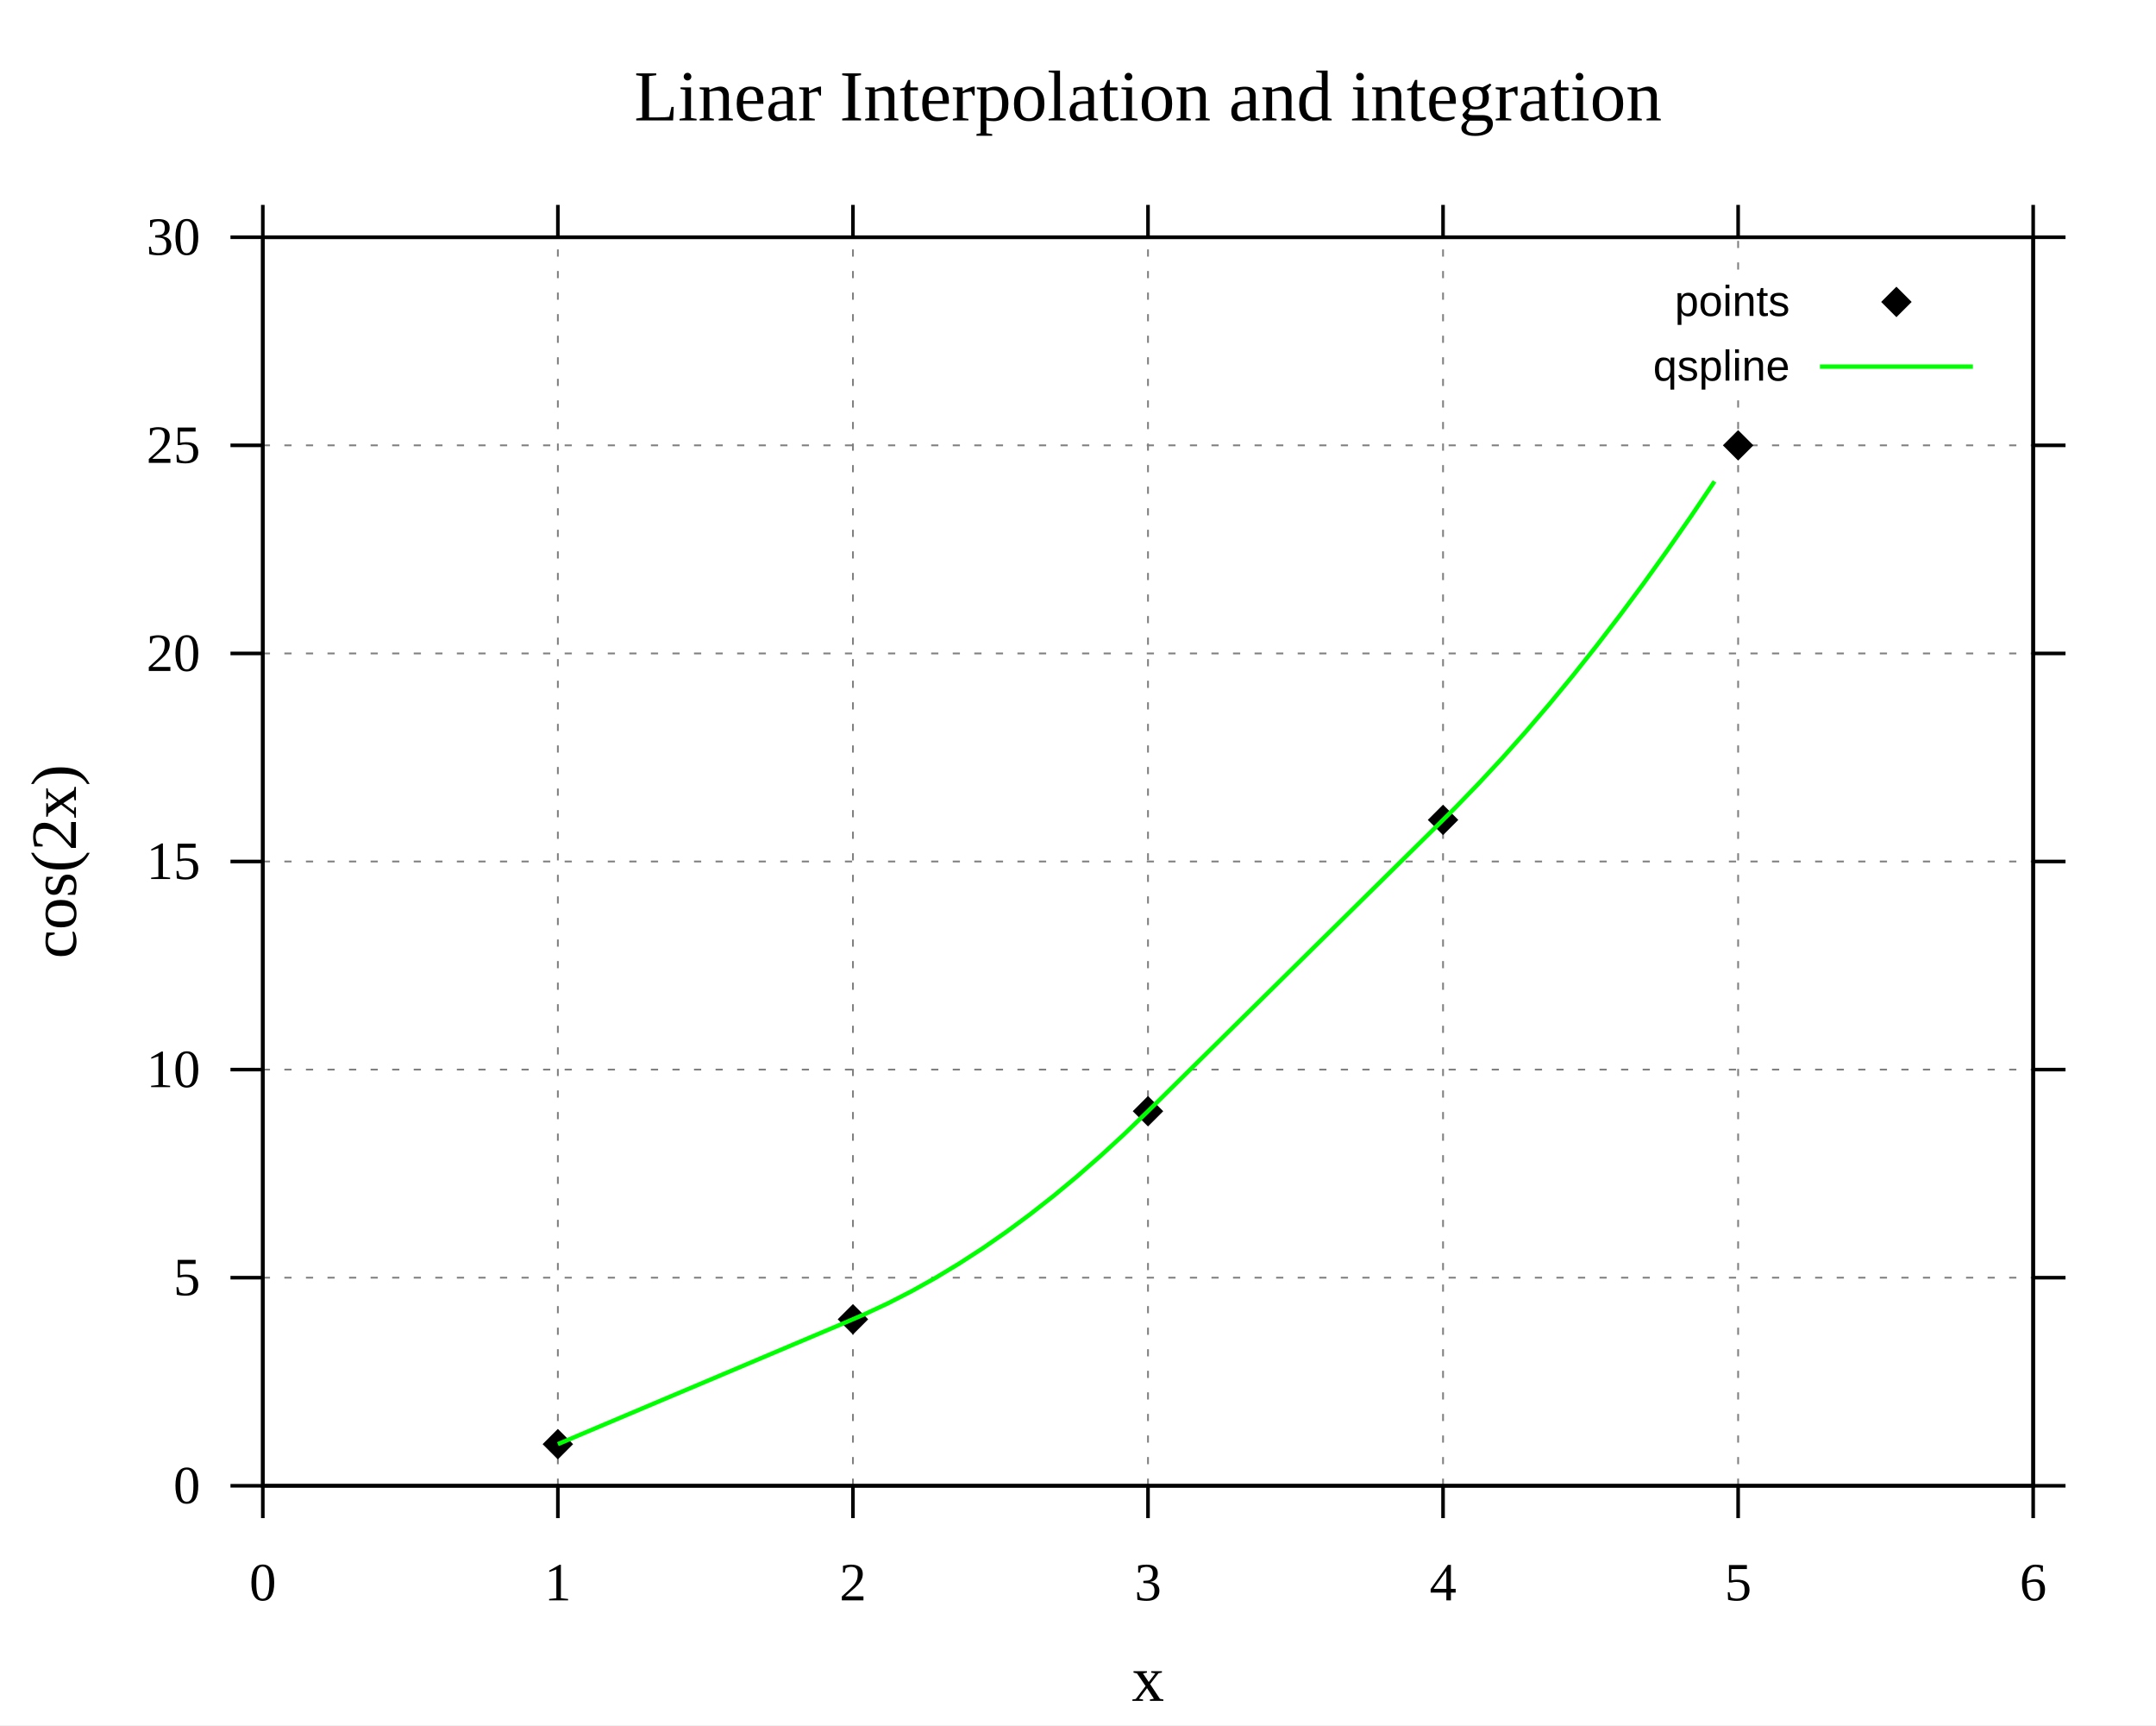
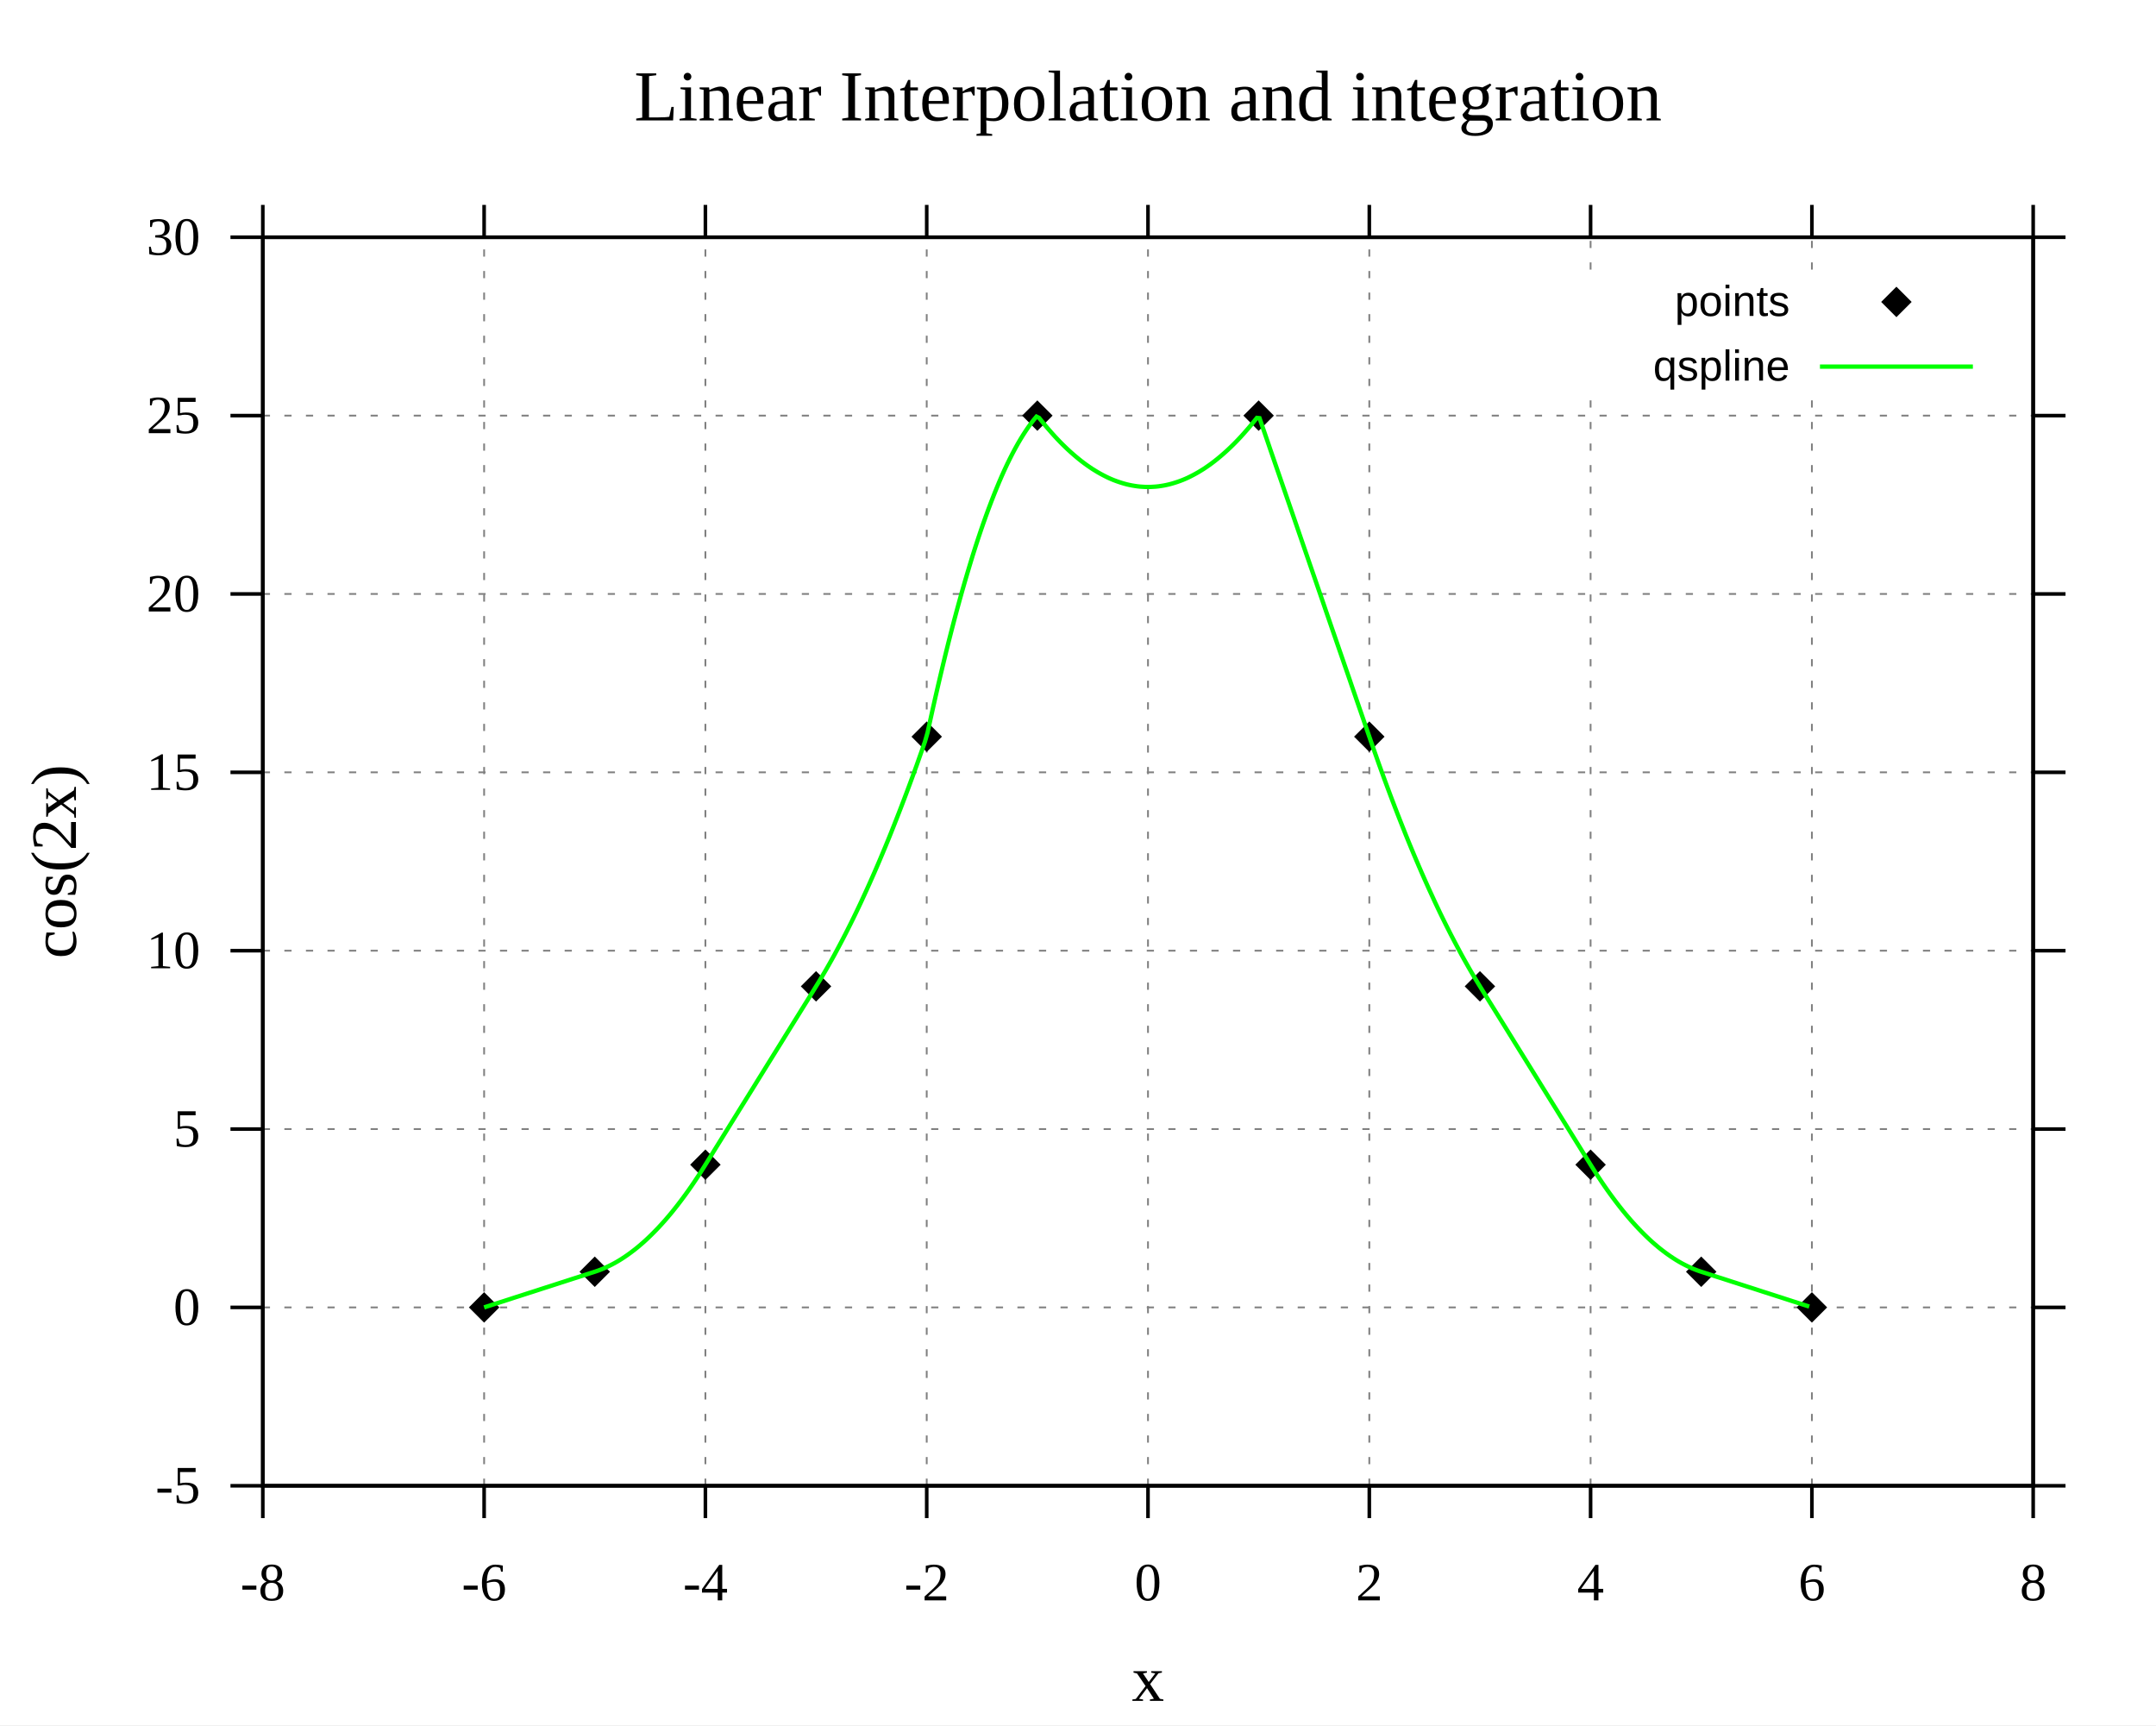
<svg xmlns="http://www.w3.org/2000/svg" xmlns:xlink="http://www.w3.org/1999/xlink" width="600" height="480" viewBox="0 0 600 480">
  <g id="gnuplot_canvas">
    <rect x="0" y="0" width="600" height="480" fill="#ffffff" />
    <defs>
      <circle id="gpDot" r="0.5" stroke-width="0.5" stroke="currentColor" />
      <path id="gpPt0" stroke-width="0.222" stroke="currentColor" d="M-1,0 h2 M0,-1 v2" />
      <path id="gpPt1" stroke-width="0.222" stroke="currentColor" d="M-1,-1 L1,1 M1,-1 L-1,1" />
      <path id="gpPt2" stroke-width="0.222" stroke="currentColor" d="M-1,0 L1,0 M0,-1 L0,1 M-1,-1 L1,1 M-1,1 L1,-1" />
      <rect id="gpPt3" stroke-width="0.222" stroke="currentColor" x="-1" y="-1" width="2" height="2" />
      <rect id="gpPt4" stroke-width="0.222" stroke="currentColor" fill="currentColor" x="-1" y="-1" width="2" height="2" />
      <circle id="gpPt5" stroke-width="0.222" stroke="currentColor" cx="0" cy="0" r="1" />
      <use xlink:href="#gpPt5" id="gpPt6" fill="currentColor" stroke="none" />
      <path id="gpPt7" stroke-width="0.222" stroke="currentColor" d="M0,-1.33 L-1.33,0.67 L1.33,0.67 z" />
      <use xlink:href="#gpPt7" id="gpPt8" fill="currentColor" stroke="none" />
      <use xlink:href="#gpPt7" id="gpPt9" stroke="currentColor" transform="rotate(180)" />
      <use xlink:href="#gpPt9" id="gpPt10" fill="currentColor" stroke="none" />
      <use xlink:href="#gpPt3" id="gpPt11" stroke="currentColor" transform="rotate(45)" />
      <use xlink:href="#gpPt11" id="gpPt12" fill="currentColor" stroke="none" />
      <path id="gpPt13" stroke-width="0.222" stroke="currentColor" d="M0,1.330 L1.265,0.411 L0.782,-1.067 L-0.782,-1.076 L-1.265,0.411 z" />
      <use xlink:href="#gpPt13" id="gpPt14" fill="currentColor" stroke="none" />
      <filter id="textbox" filterUnits="objectBoundingBox" x="0" y="0" height="1" width="1">
        <feFlood flood-color="#FFFFFF" flood-opacity="1" result="bgnd" />
        <feComposite in="SourceGraphic" in2="bgnd" operator="atop" />
      </filter>
      <filter id="greybox" filterUnits="objectBoundingBox" x="0" y="0" height="1" width="1">
        <feFlood flood-color="lightgrey" flood-opacity="1" result="grey" />
        <feComposite in="SourceGraphic" in2="grey" operator="atop" />
      </filter>
    </defs>
    <g fill="none" color="#FFFFFF" stroke="currentColor" stroke-width="1.00" stroke-linecap="butt" stroke-linejoin="miter">
</g>
    <g fill="none" color="black" stroke="currentColor" stroke-width="1.00" stroke-linecap="butt" stroke-linejoin="miter">
</g>
    <g fill="none" color="black" stroke="black" stroke-width="0.50" stroke-linecap="butt" stroke-linejoin="miter">
</g>
    <g fill="none" color="gray" stroke="currentColor" stroke-width="0.50" stroke-linecap="butt" stroke-linejoin="miter">
      <path stroke="gray" stroke-dasharray="2,4" class="gridline" d="M73.14,413.40 L565.82,413.40  " />
    </g>
    <g fill="none" color="gray" stroke="gray" stroke-width="1.00" stroke-linecap="butt" stroke-linejoin="miter">
</g>
    <g fill="none" color="black" stroke="currentColor" stroke-width="1.00" stroke-linecap="butt" stroke-linejoin="miter">
      <path stroke="black" d="M73.14,413.40 L64.14,413.40 M565.82,413.40 L574.82,413.40  " />
      <g transform="translate(55.75,418.28)" stroke="none" fill="black" font-family="Times New Roman" font-size="15.00" text-anchor="end">
        <text>
+           <tspan font-family="Times New Roman">-5</tspan>
+         </text>
+       </g>
+     </g>
+     <g fill="none" color="black" stroke="currentColor" stroke-width="1.00" stroke-linecap="butt" stroke-linejoin="miter">
+ </g>
+     <g fill="none" color="black" stroke="black" stroke-width="0.50" stroke-linecap="butt" stroke-linejoin="miter">
+ </g>
+     <g fill="none" color="gray" stroke="currentColor" stroke-width="0.50" stroke-linecap="butt" stroke-linejoin="miter">
+       <path stroke="gray" stroke-dasharray="2,4" class="gridline" d="M73.14,363.77 L565.82,363.77  " />
+     </g>
+     <g fill="none" color="gray" stroke="gray" stroke-width="1.00" stroke-linecap="butt" stroke-linejoin="miter">
+ </g>
+     <g fill="none" color="black" stroke="currentColor" stroke-width="1.00" stroke-linecap="butt" stroke-linejoin="miter">
+       <path stroke="black" d="M73.14,363.77 L64.14,363.77 M565.82,363.77 L574.82,363.77  " />
+       <g transform="translate(55.75,368.65)" stroke="none" fill="black" font-family="Times New Roman" font-size="15.00" text-anchor="end">
+         <text>
          <tspan font-family="Times New Roman"> 0</tspan>
        </text>
      </g>
    </g>
    <g fill="none" color="black" stroke="currentColor" stroke-width="1.00" stroke-linecap="butt" stroke-linejoin="miter">
</g>
    <g fill="none" color="black" stroke="black" stroke-width="0.50" stroke-linecap="butt" stroke-linejoin="miter">
</g>
    <g fill="none" color="gray" stroke="currentColor" stroke-width="0.50" stroke-linecap="butt" stroke-linejoin="miter">
-       <path stroke="gray" stroke-dasharray="2,4" class="gridline" d="M73.14,355.50 L565.82,355.50  " />
-     </g>
-     <g fill="none" color="gray" stroke="gray" stroke-width="1.00" stroke-linecap="butt" stroke-linejoin="miter">
- </g>
-     <g fill="none" color="black" stroke="currentColor" stroke-width="1.00" stroke-linecap="butt" stroke-linejoin="miter">
-       <path stroke="black" d="M73.14,355.50 L64.14,355.50 M565.82,355.50 L574.82,355.50  " />
-       <g transform="translate(55.75,360.38)" stroke="none" fill="black" font-family="Times New Roman" font-size="15.00" text-anchor="end">
+       <path stroke="gray" stroke-dasharray="2,4" class="gridline" d="M73.14,314.15 L565.82,314.15  " />
+     </g>
+     <g fill="none" color="gray" stroke="gray" stroke-width="1.00" stroke-linecap="butt" stroke-linejoin="miter">
+ </g>
+     <g fill="none" color="black" stroke="currentColor" stroke-width="1.00" stroke-linecap="butt" stroke-linejoin="miter">
+       <path stroke="black" d="M73.14,314.15 L64.14,314.15 M565.82,314.15 L574.82,314.15  " />
+       <g transform="translate(55.75,319.03)" stroke="none" fill="black" font-family="Times New Roman" font-size="15.00" text-anchor="end">
        <text>
          <tspan font-family="Times New Roman"> 5</tspan>
        </text>
      </g>
    </g>
    <g fill="none" color="black" stroke="currentColor" stroke-width="1.00" stroke-linecap="butt" stroke-linejoin="miter">
</g>
    <g fill="none" color="black" stroke="black" stroke-width="0.50" stroke-linecap="butt" stroke-linejoin="miter">
</g>
    <g fill="none" color="gray" stroke="currentColor" stroke-width="0.50" stroke-linecap="butt" stroke-linejoin="miter">
-       <path stroke="gray" stroke-dasharray="2,4" class="gridline" d="M73.14,297.60 L565.82,297.60  " />
-     </g>
-     <g fill="none" color="gray" stroke="gray" stroke-width="1.00" stroke-linecap="butt" stroke-linejoin="miter">
- </g>
-     <g fill="none" color="black" stroke="currentColor" stroke-width="1.00" stroke-linecap="butt" stroke-linejoin="miter">
-       <path stroke="black" d="M73.14,297.60 L64.14,297.60 M565.82,297.60 L574.82,297.60  " />
-       <g transform="translate(55.75,302.48)" stroke="none" fill="black" font-family="Times New Roman" font-size="15.00" text-anchor="end">
+       <path stroke="gray" stroke-dasharray="2,4" class="gridline" d="M73.14,264.52 L565.82,264.52  " />
+     </g>
+     <g fill="none" color="gray" stroke="gray" stroke-width="1.00" stroke-linecap="butt" stroke-linejoin="miter">
+ </g>
+     <g fill="none" color="black" stroke="currentColor" stroke-width="1.00" stroke-linecap="butt" stroke-linejoin="miter">
+       <path stroke="black" d="M73.14,264.52 L64.14,264.52 M565.82,264.52 L574.82,264.52  " />
+       <g transform="translate(55.75,269.40)" stroke="none" fill="black" font-family="Times New Roman" font-size="15.00" text-anchor="end">
        <text>
          <tspan font-family="Times New Roman"> 10</tspan>
        </text>
      </g>
    </g>
    <g fill="none" color="black" stroke="currentColor" stroke-width="1.00" stroke-linecap="butt" stroke-linejoin="miter">
</g>
    <g fill="none" color="black" stroke="black" stroke-width="0.50" stroke-linecap="butt" stroke-linejoin="miter">
</g>
    <g fill="none" color="gray" stroke="currentColor" stroke-width="0.50" stroke-linecap="butt" stroke-linejoin="miter">
-       <path stroke="gray" stroke-dasharray="2,4" class="gridline" d="M73.14,239.70 L565.82,239.70  " />
-     </g>
-     <g fill="none" color="gray" stroke="gray" stroke-width="1.00" stroke-linecap="butt" stroke-linejoin="miter">
- </g>
-     <g fill="none" color="black" stroke="currentColor" stroke-width="1.00" stroke-linecap="butt" stroke-linejoin="miter">
-       <path stroke="black" d="M73.14,239.70 L64.14,239.70 M565.82,239.70 L574.82,239.70  " />
-       <g transform="translate(55.75,244.58)" stroke="none" fill="black" font-family="Times New Roman" font-size="15.00" text-anchor="end">
+       <path stroke="gray" stroke-dasharray="2,4" class="gridline" d="M73.14,214.89 L565.82,214.89  " />
+     </g>
+     <g fill="none" color="gray" stroke="gray" stroke-width="1.00" stroke-linecap="butt" stroke-linejoin="miter">
+ </g>
+     <g fill="none" color="black" stroke="currentColor" stroke-width="1.00" stroke-linecap="butt" stroke-linejoin="miter">
+       <path stroke="black" d="M73.14,214.89 L64.14,214.89 M565.82,214.89 L574.82,214.89  " />
+       <g transform="translate(55.75,219.77)" stroke="none" fill="black" font-family="Times New Roman" font-size="15.00" text-anchor="end">
        <text>
          <tspan font-family="Times New Roman"> 15</tspan>
        </text>
      </g>
    </g>
    <g fill="none" color="black" stroke="currentColor" stroke-width="1.00" stroke-linecap="butt" stroke-linejoin="miter">
</g>
    <g fill="none" color="black" stroke="black" stroke-width="0.50" stroke-linecap="butt" stroke-linejoin="miter">
</g>
    <g fill="none" color="gray" stroke="currentColor" stroke-width="0.50" stroke-linecap="butt" stroke-linejoin="miter">
-       <path stroke="gray" stroke-dasharray="2,4" class="gridline" d="M73.14,181.81 L565.82,181.81  " />
-     </g>
-     <g fill="none" color="gray" stroke="gray" stroke-width="1.00" stroke-linecap="butt" stroke-linejoin="miter">
- </g>
-     <g fill="none" color="black" stroke="currentColor" stroke-width="1.00" stroke-linecap="butt" stroke-linejoin="miter">
-       <path stroke="black" d="M73.14,181.81 L64.14,181.81 M565.82,181.81 L574.82,181.81  " />
-       <g transform="translate(55.75,186.69)" stroke="none" fill="black" font-family="Times New Roman" font-size="15.00" text-anchor="end">
+       <path stroke="gray" stroke-dasharray="2,4" class="gridline" d="M73.14,165.26 L565.82,165.26  " />
+     </g>
+     <g fill="none" color="gray" stroke="gray" stroke-width="1.00" stroke-linecap="butt" stroke-linejoin="miter">
+ </g>
+     <g fill="none" color="black" stroke="currentColor" stroke-width="1.00" stroke-linecap="butt" stroke-linejoin="miter">
+       <path stroke="black" d="M73.14,165.26 L64.14,165.26 M565.82,165.26 L574.82,165.26  " />
+       <g transform="translate(55.75,170.14)" stroke="none" fill="black" font-family="Times New Roman" font-size="15.00" text-anchor="end">
        <text>
          <tspan font-family="Times New Roman"> 20</tspan>
        </text>
      </g>
    </g>
    <g fill="none" color="black" stroke="currentColor" stroke-width="1.00" stroke-linecap="butt" stroke-linejoin="miter">
</g>
    <g fill="none" color="black" stroke="black" stroke-width="0.50" stroke-linecap="butt" stroke-linejoin="miter">
</g>
    <g fill="none" color="gray" stroke="currentColor" stroke-width="0.50" stroke-linecap="butt" stroke-linejoin="miter">
-       <path stroke="gray" stroke-dasharray="2,4" class="gridline" d="M73.14,123.91 L565.82,123.91  " />
-     </g>
-     <g fill="none" color="gray" stroke="gray" stroke-width="1.00" stroke-linecap="butt" stroke-linejoin="miter">
- </g>
-     <g fill="none" color="black" stroke="currentColor" stroke-width="1.00" stroke-linecap="butt" stroke-linejoin="miter">
-       <path stroke="black" d="M73.14,123.91 L64.14,123.91 M565.82,123.91 L574.82,123.91  " />
-       <g transform="translate(55.75,128.79)" stroke="none" fill="black" font-family="Times New Roman" font-size="15.00" text-anchor="end">
+       <path stroke="gray" stroke-dasharray="2,4" class="gridline" d="M73.14,115.64 L565.82,115.64  " />
+     </g>
+     <g fill="none" color="gray" stroke="gray" stroke-width="1.00" stroke-linecap="butt" stroke-linejoin="miter">
+ </g>
+     <g fill="none" color="black" stroke="currentColor" stroke-width="1.00" stroke-linecap="butt" stroke-linejoin="miter">
+       <path stroke="black" d="M73.14,115.64 L64.14,115.64 M565.82,115.64 L574.82,115.64  " />
+       <g transform="translate(55.75,120.52)" stroke="none" fill="black" font-family="Times New Roman" font-size="15.00" text-anchor="end">
        <text>
          <tspan font-family="Times New Roman"> 25</tspan>
        </text>
      </g>
    </g>
    <g fill="none" color="black" stroke="currentColor" stroke-width="1.00" stroke-linecap="butt" stroke-linejoin="miter">
</g>
    <g fill="none" color="black" stroke="black" stroke-width="0.50" stroke-linecap="butt" stroke-linejoin="miter">
</g>
    <g fill="none" color="gray" stroke="currentColor" stroke-width="0.50" stroke-linecap="butt" stroke-linejoin="miter">
      <path stroke="gray" stroke-dasharray="2,4" class="gridline" d="M73.14,66.01 L565.82,66.01  " />
    </g>
    <g fill="none" color="gray" stroke="gray" stroke-width="1.00" stroke-linecap="butt" stroke-linejoin="miter">
</g>
    <g fill="none" color="black" stroke="currentColor" stroke-width="1.00" stroke-linecap="butt" stroke-linejoin="miter">
      <path stroke="black" d="M73.14,66.01 L64.14,66.01 M565.82,66.01 L574.82,66.01  " />
      <g transform="translate(55.75,70.89)" stroke="none" fill="black" font-family="Times New Roman" font-size="15.00" text-anchor="end">
        <text>
          <tspan font-family="Times New Roman"> 30</tspan>
        </text>
      </g>
    </g>
    <g fill="none" color="black" stroke="currentColor" stroke-width="1.00" stroke-linecap="butt" stroke-linejoin="miter">
</g>
    <g fill="none" color="black" stroke="black" stroke-width="0.50" stroke-linecap="butt" stroke-linejoin="miter">
</g>
    <g fill="none" color="gray" stroke="currentColor" stroke-width="0.50" stroke-linecap="butt" stroke-linejoin="miter">
      <path stroke="gray" stroke-dasharray="2,4" class="gridline" d="M73.14,413.40 L73.14,66.01  " />
    </g>
    <g fill="none" color="gray" stroke="gray" stroke-width="1.00" stroke-linecap="butt" stroke-linejoin="miter">
</g>
    <g fill="none" color="black" stroke="currentColor" stroke-width="1.00" stroke-linecap="butt" stroke-linejoin="miter">
      <path stroke="black" d="M73.14,413.40 L73.14,422.40 M73.14,66.01 L73.14,57.01  " />
      <g transform="translate(73.14,445.28)" stroke="none" fill="black" font-family="Times New Roman" font-size="15.00" text-anchor="middle">
        <text>
-           <tspan font-family="Times New Roman"> 0</tspan>
-         </text>
-       </g>
-     </g>
-     <g fill="none" color="black" stroke="currentColor" stroke-width="1.00" stroke-linecap="butt" stroke-linejoin="miter">
- </g>
-     <g fill="none" color="black" stroke="black" stroke-width="0.50" stroke-linecap="butt" stroke-linejoin="miter">
- </g>
-     <g fill="none" color="gray" stroke="currentColor" stroke-width="0.50" stroke-linecap="butt" stroke-linejoin="miter">
-       <path stroke="gray" stroke-dasharray="2,4" class="gridline" d="M155.25,413.40 L155.25,66.01  " />
-     </g>
-     <g fill="none" color="gray" stroke="gray" stroke-width="1.00" stroke-linecap="butt" stroke-linejoin="miter">
- </g>
-     <g fill="none" color="black" stroke="currentColor" stroke-width="1.00" stroke-linecap="butt" stroke-linejoin="miter">
-       <path stroke="black" d="M155.25,413.40 L155.25,422.40 M155.25,66.01 L155.25,57.01  " />
-       <g transform="translate(155.25,445.28)" stroke="none" fill="black" font-family="Times New Roman" font-size="15.00" text-anchor="middle">
-         <text>
-           <tspan font-family="Times New Roman"> 1</tspan>
-         </text>
-       </g>
-     </g>
-     <g fill="none" color="black" stroke="currentColor" stroke-width="1.00" stroke-linecap="butt" stroke-linejoin="miter">
- </g>
-     <g fill="none" color="black" stroke="black" stroke-width="0.50" stroke-linecap="butt" stroke-linejoin="miter">
- </g>
-     <g fill="none" color="gray" stroke="currentColor" stroke-width="0.50" stroke-linecap="butt" stroke-linejoin="miter">
-       <path stroke="gray" stroke-dasharray="2,4" class="gridline" d="M237.37,413.40 L237.37,66.01  " />
-     </g>
-     <g fill="none" color="gray" stroke="gray" stroke-width="1.00" stroke-linecap="butt" stroke-linejoin="miter">
- </g>
-     <g fill="none" color="black" stroke="currentColor" stroke-width="1.00" stroke-linecap="butt" stroke-linejoin="miter">
-       <path stroke="black" d="M237.37,413.40 L237.37,422.40 M237.37,66.01 L237.37,57.01  " />
-       <g transform="translate(237.37,445.28)" stroke="none" fill="black" font-family="Times New Roman" font-size="15.00" text-anchor="middle">
-         <text>
-           <tspan font-family="Times New Roman"> 2</tspan>
+           <tspan font-family="Times New Roman">-8</tspan>
+         </text>
+       </g>
+     </g>
+     <g fill="none" color="black" stroke="currentColor" stroke-width="1.00" stroke-linecap="butt" stroke-linejoin="miter">
+ </g>
+     <g fill="none" color="black" stroke="black" stroke-width="0.50" stroke-linecap="butt" stroke-linejoin="miter">
+ </g>
+     <g fill="none" color="gray" stroke="currentColor" stroke-width="0.50" stroke-linecap="butt" stroke-linejoin="miter">
+       <path stroke="gray" stroke-dasharray="2,4" class="gridline" d="M134.73,413.40 L134.73,66.01  " />
+     </g>
+     <g fill="none" color="gray" stroke="gray" stroke-width="1.00" stroke-linecap="butt" stroke-linejoin="miter">
+ </g>
+     <g fill="none" color="black" stroke="currentColor" stroke-width="1.00" stroke-linecap="butt" stroke-linejoin="miter">
+       <path stroke="black" d="M134.73,413.40 L134.73,422.40 M134.73,66.01 L134.73,57.01  " />
+       <g transform="translate(134.73,445.28)" stroke="none" fill="black" font-family="Times New Roman" font-size="15.00" text-anchor="middle">
+         <text>
+           <tspan font-family="Times New Roman">-6</tspan>
+         </text>
+       </g>
+     </g>
+     <g fill="none" color="black" stroke="currentColor" stroke-width="1.00" stroke-linecap="butt" stroke-linejoin="miter">
+ </g>
+     <g fill="none" color="black" stroke="black" stroke-width="0.50" stroke-linecap="butt" stroke-linejoin="miter">
+ </g>
+     <g fill="none" color="gray" stroke="currentColor" stroke-width="0.50" stroke-linecap="butt" stroke-linejoin="miter">
+       <path stroke="gray" stroke-dasharray="2,4" class="gridline" d="M196.31,413.40 L196.31,66.01  " />
+     </g>
+     <g fill="none" color="gray" stroke="gray" stroke-width="1.00" stroke-linecap="butt" stroke-linejoin="miter">
+ </g>
+     <g fill="none" color="black" stroke="currentColor" stroke-width="1.00" stroke-linecap="butt" stroke-linejoin="miter">
+       <path stroke="black" d="M196.31,413.40 L196.31,422.40 M196.31,66.01 L196.31,57.01  " />
+       <g transform="translate(196.31,445.28)" stroke="none" fill="black" font-family="Times New Roman" font-size="15.00" text-anchor="middle">
+         <text>
+           <tspan font-family="Times New Roman">-4</tspan>
+         </text>
+       </g>
+     </g>
+     <g fill="none" color="black" stroke="currentColor" stroke-width="1.00" stroke-linecap="butt" stroke-linejoin="miter">
+ </g>
+     <g fill="none" color="black" stroke="black" stroke-width="0.50" stroke-linecap="butt" stroke-linejoin="miter">
+ </g>
+     <g fill="none" color="gray" stroke="currentColor" stroke-width="0.50" stroke-linecap="butt" stroke-linejoin="miter">
+       <path stroke="gray" stroke-dasharray="2,4" class="gridline" d="M257.90,413.40 L257.90,66.01  " />
+     </g>
+     <g fill="none" color="gray" stroke="gray" stroke-width="1.00" stroke-linecap="butt" stroke-linejoin="miter">
+ </g>
+     <g fill="none" color="black" stroke="currentColor" stroke-width="1.00" stroke-linecap="butt" stroke-linejoin="miter">
+       <path stroke="black" d="M257.90,413.40 L257.90,422.40 M257.90,66.01 L257.90,57.01  " />
+       <g transform="translate(257.90,445.28)" stroke="none" fill="black" font-family="Times New Roman" font-size="15.00" text-anchor="middle">
+         <text>
+           <tspan font-family="Times New Roman">-2</tspan>
        </text>
      </g>
    </g>
    <g fill="none" color="black" stroke="currentColor" stroke-width="1.00" stroke-linecap="butt" stroke-linejoin="miter">
</g>
    <g fill="none" color="black" stroke="black" stroke-width="0.50" stroke-linecap="butt" stroke-linejoin="miter">
</g>
    <g fill="none" color="gray" stroke="currentColor" stroke-width="0.50" stroke-linecap="butt" stroke-linejoin="miter">
      <path stroke="gray" stroke-dasharray="2,4" class="gridline" d="M319.48,413.40 L319.48,66.01  " />
    </g>
    <g fill="none" color="gray" stroke="gray" stroke-width="1.00" stroke-linecap="butt" stroke-linejoin="miter">
</g>
    <g fill="none" color="black" stroke="currentColor" stroke-width="1.00" stroke-linecap="butt" stroke-linejoin="miter">
      <path stroke="black" d="M319.48,413.40 L319.48,422.40 M319.48,66.01 L319.48,57.01  " />
      <g transform="translate(319.48,445.28)" stroke="none" fill="black" font-family="Times New Roman" font-size="15.00" text-anchor="middle">
        <text>
-           <tspan font-family="Times New Roman"> 3</tspan>
-         </text>
-       </g>
-     </g>
-     <g fill="none" color="black" stroke="currentColor" stroke-width="1.00" stroke-linecap="butt" stroke-linejoin="miter">
- </g>
-     <g fill="none" color="black" stroke="black" stroke-width="0.50" stroke-linecap="butt" stroke-linejoin="miter">
- </g>
-     <g fill="none" color="gray" stroke="currentColor" stroke-width="0.50" stroke-linecap="butt" stroke-linejoin="miter">
-       <path stroke="gray" stroke-dasharray="2,4" class="gridline" d="M401.59,413.40 L401.59,66.01  " />
-     </g>
-     <g fill="none" color="gray" stroke="gray" stroke-width="1.00" stroke-linecap="butt" stroke-linejoin="miter">
- </g>
-     <g fill="none" color="black" stroke="currentColor" stroke-width="1.00" stroke-linecap="butt" stroke-linejoin="miter">
-       <path stroke="black" d="M401.59,413.40 L401.59,422.40 M401.59,66.01 L401.59,57.01  " />
-       <g transform="translate(401.59,445.28)" stroke="none" fill="black" font-family="Times New Roman" font-size="15.00" text-anchor="middle">
+           <tspan font-family="Times New Roman"> 0</tspan>
+         </text>
+       </g>
+     </g>
+     <g fill="none" color="black" stroke="currentColor" stroke-width="1.00" stroke-linecap="butt" stroke-linejoin="miter">
+ </g>
+     <g fill="none" color="black" stroke="black" stroke-width="0.50" stroke-linecap="butt" stroke-linejoin="miter">
+ </g>
+     <g fill="none" color="gray" stroke="currentColor" stroke-width="0.50" stroke-linecap="butt" stroke-linejoin="miter">
+       <path stroke="gray" stroke-dasharray="2,4" class="gridline" d="M381.07,413.40 L381.07,66.01  " />
+     </g>
+     <g fill="none" color="gray" stroke="gray" stroke-width="1.00" stroke-linecap="butt" stroke-linejoin="miter">
+ </g>
+     <g fill="none" color="black" stroke="currentColor" stroke-width="1.00" stroke-linecap="butt" stroke-linejoin="miter">
+       <path stroke="black" d="M381.07,413.40 L381.07,422.40 M381.07,66.01 L381.07,57.01  " />
+       <g transform="translate(381.07,445.28)" stroke="none" fill="black" font-family="Times New Roman" font-size="15.00" text-anchor="middle">
+         <text>
+           <tspan font-family="Times New Roman"> 2</tspan>
+         </text>
+       </g>
+     </g>
+     <g fill="none" color="black" stroke="currentColor" stroke-width="1.00" stroke-linecap="butt" stroke-linejoin="miter">
+ </g>
+     <g fill="none" color="black" stroke="black" stroke-width="0.50" stroke-linecap="butt" stroke-linejoin="miter">
+ </g>
+     <g fill="none" color="gray" stroke="currentColor" stroke-width="0.50" stroke-linecap="butt" stroke-linejoin="miter">
+       <path stroke="gray" stroke-dasharray="2,4" class="gridline" d="M442.65,413.40 L442.65,111.01 M442.65,75.01 L442.65,66.01  " />
+     </g>
+     <g fill="none" color="gray" stroke="gray" stroke-width="1.00" stroke-linecap="butt" stroke-linejoin="miter">
+ </g>
+     <g fill="none" color="black" stroke="currentColor" stroke-width="1.00" stroke-linecap="butt" stroke-linejoin="miter">
+       <path stroke="black" d="M442.65,413.40 L442.65,422.40 M442.65,66.01 L442.65,57.01  " />
+       <g transform="translate(442.65,445.28)" stroke="none" fill="black" font-family="Times New Roman" font-size="15.00" text-anchor="middle">
        <text>
          <tspan font-family="Times New Roman"> 4</tspan>
        </text>
      </g>
    </g>
    <g fill="none" color="black" stroke="currentColor" stroke-width="1.00" stroke-linecap="butt" stroke-linejoin="miter">
</g>
    <g fill="none" color="black" stroke="black" stroke-width="0.50" stroke-linecap="butt" stroke-linejoin="miter">
</g>
    <g fill="none" color="gray" stroke="currentColor" stroke-width="0.50" stroke-linecap="butt" stroke-linejoin="miter">
-       <path stroke="gray" stroke-dasharray="2,4" class="gridline" d="M483.71,413.40 L483.71,111.01 M483.71,75.01 L483.71,66.01  " />
-     </g>
-     <g fill="none" color="gray" stroke="gray" stroke-width="1.00" stroke-linecap="butt" stroke-linejoin="miter">
- </g>
-     <g fill="none" color="black" stroke="currentColor" stroke-width="1.00" stroke-linecap="butt" stroke-linejoin="miter">
-       <path stroke="black" d="M483.71,413.40 L483.71,422.40 M483.71,66.01 L483.71,57.01  " />
-       <g transform="translate(483.71,445.28)" stroke="none" fill="black" font-family="Times New Roman" font-size="15.00" text-anchor="middle">
-         <text>
-           <tspan font-family="Times New Roman"> 5</tspan>
+       <path stroke="gray" stroke-dasharray="2,4" class="gridline" d="M504.24,413.40 L504.24,111.01 M504.24,75.01 L504.24,66.01  " />
+     </g>
+     <g fill="none" color="gray" stroke="gray" stroke-width="1.00" stroke-linecap="butt" stroke-linejoin="miter">
+ </g>
+     <g fill="none" color="black" stroke="currentColor" stroke-width="1.00" stroke-linecap="butt" stroke-linejoin="miter">
+       <path stroke="black" d="M504.24,413.40 L504.24,422.40 M504.24,66.01 L504.24,57.01  " />
+       <g transform="translate(504.24,445.28)" stroke="none" fill="black" font-family="Times New Roman" font-size="15.00" text-anchor="middle">
+         <text>
+           <tspan font-family="Times New Roman"> 6</tspan>
        </text>
      </g>
    </g>
    <g fill="none" color="black" stroke="currentColor" stroke-width="1.00" stroke-linecap="butt" stroke-linejoin="miter">
</g>
    <g fill="none" color="black" stroke="black" stroke-width="0.50" stroke-linecap="butt" stroke-linejoin="miter">
</g>
    <g fill="none" color="gray" stroke="currentColor" stroke-width="0.50" stroke-linecap="butt" stroke-linejoin="miter">
      <path stroke="gray" stroke-dasharray="2,4" class="gridline" d="M565.82,413.40 L565.82,66.01  " />
    </g>
    <g fill="none" color="gray" stroke="gray" stroke-width="1.00" stroke-linecap="butt" stroke-linejoin="miter">
</g>
    <g fill="none" color="black" stroke="currentColor" stroke-width="1.00" stroke-linecap="butt" stroke-linejoin="miter">
      <path stroke="black" d="M565.82,413.40 L565.82,422.40 M565.82,66.01 L565.82,57.01  " />
      <g transform="translate(565.82,445.28)" stroke="none" fill="black" font-family="Times New Roman" font-size="15.00" text-anchor="middle">
        <text>
-           <tspan font-family="Times New Roman"> 6</tspan>
+           <tspan font-family="Times New Roman"> 8</tspan>
        </text>
      </g>
    </g>
    <g fill="none" color="black" stroke="currentColor" stroke-width="1.00" stroke-linecap="butt" stroke-linejoin="miter">
</g>
    <g fill="none" color="black" stroke="currentColor" stroke-width="1.00" stroke-linecap="butt" stroke-linejoin="miter">
      <path stroke="black" d="M73.14,66.01 L73.14,413.40 L565.82,413.40 L565.82,66.01 L73.14,66.01 Z  " />
    </g>
    <g fill="none" color="black" stroke="currentColor" stroke-width="1.00" stroke-linecap="butt" stroke-linejoin="miter">
      <g transform="translate(21.13,239.71) rotate(270)" stroke="none" fill="black" font-family="Times New Roman" font-size="18.00" text-anchor="middle">
        <text>
          <tspan font-family="Times New Roman">cos(2x)</tspan>
        </text>
      </g>
    </g>
    <g fill="none" color="black" stroke="currentColor" stroke-width="1.00" stroke-linecap="butt" stroke-linejoin="miter">
      <g transform="translate(319.48,473.25)" stroke="none" fill="black" font-family="Times New Roman" font-size="18.00" text-anchor="middle">
        <text>
          <tspan font-family="Times New Roman">x</tspan>
        </text>
      </g>
    </g>
    <g fill="none" color="black" stroke="currentColor" stroke-width="1.00" stroke-linecap="butt" stroke-linejoin="miter">
</g>
    <g id="gnuplot_plot_1">
      <g fill="none" color="#FFFFFF" stroke="currentColor" stroke-width="1.20" stroke-linecap="butt" stroke-linejoin="miter">
</g>
      <g fill="none" color="black" stroke="currentColor" stroke-width="1.20" stroke-linecap="butt" stroke-linejoin="miter">
        <g transform="translate(498.09,87.91)" stroke="none" fill="black" font-family="Arial" font-size="12.00" text-anchor="end">
          <text>
            <tspan font-family="Arial">points</tspan>
          </text>
        </g>
      </g>
      <g fill="none" color="black" stroke="currentColor" stroke-width="1.20" stroke-linecap="butt" stroke-linejoin="miter">
-         <use xlink:href="#gpPt12" transform="translate(155.25,401.82) scale(2.70)" color="rgb(  0,   0,   0)" />
-         <use xlink:href="#gpPt12" transform="translate(237.37,367.08) scale(2.70)" color="rgb(  0,   0,   0)" />
-         <use xlink:href="#gpPt12" transform="translate(319.48,309.18) scale(2.70)" color="rgb(  0,   0,   0)" />
-         <use xlink:href="#gpPt12" transform="translate(401.59,228.13) scale(2.70)" color="rgb(  0,   0,   0)" />
-         <use xlink:href="#gpPt12" transform="translate(483.71,123.91) scale(2.70)" color="rgb(  0,   0,   0)" />
+         <use xlink:href="#gpPt12" transform="translate(134.73,363.77) scale(2.70)" color="rgb(  0,   0,   0)" />
+         <use xlink:href="#gpPt12" transform="translate(165.52,353.85) scale(2.70)" color="rgb(  0,   0,   0)" />
+         <use xlink:href="#gpPt12" transform="translate(196.31,324.07) scale(2.70)" color="rgb(  0,   0,   0)" />
+         <use xlink:href="#gpPt12" transform="translate(227.10,274.44) scale(2.70)" color="rgb(  0,   0,   0)" />
+         <use xlink:href="#gpPt12" transform="translate(257.90,204.97) scale(2.70)" color="rgb(  0,   0,   0)" />
+         <use xlink:href="#gpPt12" transform="translate(288.69,115.64) scale(2.70)" color="rgb(  0,   0,   0)" />
+         <use xlink:href="#gpPt12" transform="translate(350.27,115.64) scale(2.70)" color="rgb(  0,   0,   0)" />
+         <use xlink:href="#gpPt12" transform="translate(381.07,204.97) scale(2.70)" color="rgb(  0,   0,   0)" />
+         <use xlink:href="#gpPt12" transform="translate(411.86,274.44) scale(2.70)" color="rgb(  0,   0,   0)" />
+         <use xlink:href="#gpPt12" transform="translate(442.65,324.07) scale(2.70)" color="rgb(  0,   0,   0)" />
+         <use xlink:href="#gpPt12" transform="translate(473.44,353.85) scale(2.70)" color="rgb(  0,   0,   0)" />
+         <use xlink:href="#gpPt12" transform="translate(504.24,363.77) scale(2.70)" color="rgb(  0,   0,   0)" />
        <use xlink:href="#gpPt12" transform="translate(527.76,84.01) scale(2.70)" color="rgb(  0,   0,   0)" />
      </g>
    </g>
    <g id="gnuplot_plot_2">
      <g fill="none" color="black" stroke="currentColor" stroke-width="1.20" stroke-linecap="butt" stroke-linejoin="miter">
        <g transform="translate(498.09,105.91)" stroke="none" fill="black" font-family="Arial" font-size="12.00" text-anchor="end">
          <text>
            <tspan font-family="Arial">qspline</tspan>
          </text>
        </g>
      </g>
      <g fill="none" color="black" stroke="currentColor" stroke-width="1.20" stroke-linecap="butt" stroke-linejoin="miter">
-         <path stroke="rgb(  0, 255,   0)" d="M506.48,102.01 L549.04,102.01 M155.25,401.82 L161.82,399.04 L168.39,396.26 L174.96,393.48 L181.53,390.70 L188.10,387.92   L194.67,385.15 L201.24,382.37 L207.81,379.59 L214.37,376.81 L220.94,374.03 L227.51,371.25 L234.08,368.47 L240.65,365.65   L247.22,362.58 L253.79,359.21 L260.36,355.54 L266.93,351.57 L273.50,347.31 L280.07,342.75 L286.63,337.90 L293.20,332.75   L299.77,327.30 L306.34,321.56 L312.91,315.52 L319.48,309.18 L326.05,302.70 L332.62,296.21 L339.19,289.73 L345.76,283.24   L352.33,276.76 L358.89,270.28 L365.46,263.79 L372.03,257.31 L378.60,250.82 L385.17,244.34 L391.74,237.85 L398.31,231.37   L404.88,224.85 L411.45,218.06 L418.02,210.99 L424.59,203.61 L431.15,195.94 L437.72,187.98 L444.29,179.71 L450.86,171.15   L457.43,162.30 L464.00,153.14 L470.57,143.70 L477.14,133.95  " />
+         <path stroke="rgb(  0, 255,   0)" d="M506.48,102.01 L549.04,102.01 M134.73,363.77 L135.46,363.53 L136.20,363.30 L136.94,363.06 L137.68,362.82 L138.42,362.58   L139.16,362.34 L139.90,362.11 L140.64,361.87 L141.38,361.63 L142.12,361.39 L142.85,361.15 L143.59,360.91 L144.33,360.68   L145.07,360.44 L145.81,360.20 L146.55,359.96 L147.29,359.72 L148.03,359.49 L148.77,359.25 L149.51,359.01 L150.24,358.77   L150.98,358.53 L151.72,358.29 L152.46,358.06 L153.20,357.82 L153.94,357.58 L154.68,357.34 L155.42,357.10 L156.16,356.86   L156.90,356.63 L157.63,356.39 L158.37,356.15 L159.11,355.91 L159.85,355.67 L160.59,355.44 L161.33,355.20 L162.07,354.96   L162.81,354.72 L163.55,354.48 L164.29,354.24 L165.02,354.01 L165.76,353.77 L166.50,353.51 L167.24,353.23 L167.98,352.93   L168.72,352.60 L169.46,352.25 L170.20,351.88 L170.94,351.49 L171.68,351.07 L172.42,350.63 L173.15,350.17 L173.89,349.68   L174.63,349.17 L175.37,348.64 L176.11,348.08 L176.85,347.51 L177.59,346.91 L178.33,346.28 L179.07,345.64 L179.81,344.97   L180.54,344.28 L181.28,343.56 L182.02,342.82 L182.76,342.06 L183.50,341.28 L184.24,340.47 L184.98,339.65 L185.72,338.79   L186.46,337.92 L187.20,337.02 L187.93,336.10 L188.67,335.16 L189.41,334.19 L190.15,333.20 L190.89,332.19 L191.63,331.16   L192.37,330.10 L193.11,329.02 L193.85,327.91 L194.59,326.79 L195.32,325.64 L196.06,324.47 L196.80,323.28 L197.54,322.09   L198.28,320.90 L199.02,319.70 L199.76,318.51 L200.50,317.32 L201.24,316.13 L201.98,314.94 L202.71,313.75 L203.45,312.56   L204.19,311.37 L204.93,310.18 L205.67,308.98 L206.41,307.79 L207.15,306.60 L207.89,305.41 L208.63,304.22 L209.37,303.03   L210.11,301.84 L210.84,300.65 L211.58,299.46 L212.32,298.27 L213.06,297.07 L213.80,295.88 L214.54,294.69 L215.28,293.50   L216.02,292.31 L216.76,291.12 L217.50,289.93 L218.23,288.74 L218.97,287.55 L219.71,286.35 L220.45,285.16 L221.19,283.97   L221.93,282.78 L222.67,281.59 L223.41,280.40 L224.15,279.21 L224.89,278.02 L225.62,276.83 L226.36,275.64 L227.10,274.44   L227.84,273.24 L228.58,272.02 L229.32,270.77 L230.06,269.50 L230.80,268.20 L231.54,266.89 L232.28,265.55 L233.01,264.18   L233.75,262.80 L234.49,261.39 L235.23,259.96 L235.97,258.50 L236.71,257.03 L237.45,255.53 L238.19,254.01 L238.93,252.46   L239.67,250.89 L240.40,249.30 L241.14,247.69 L241.88,246.05 L242.62,244.39 L243.36,242.71 L244.10,241.00 L244.84,239.27   L245.58,237.52 L246.32,235.75 L247.06,233.95 L247.80,232.13 L248.53,230.29 L249.27,228.42 L250.01,226.53 L250.75,224.62   L251.49,222.69 L252.23,220.73 L252.97,218.75 L253.71,216.75 L254.45,214.72 L255.19,212.67 L255.92,210.60 L256.66,208.51   L257.40,206.39 L258.14,203.82 L258.88,200.42 L259.62,197.08 L260.36,193.80 L261.10,190.59 L261.84,187.44 L262.58,184.35   L263.31,181.33 L264.05,178.37 L264.79,175.47 L265.53,172.63 L266.27,169.86 L267.01,167.15 L267.75,164.50 L268.49,161.92   L269.23,159.40 L269.97,156.94 L270.70,154.54 L271.44,152.21 L272.18,149.94 L272.92,147.73 L273.66,145.59 L274.40,143.51   L275.14,141.49 L275.88,139.54 L276.62,137.64 L277.36,135.81 L278.09,134.05 L278.83,132.34 L279.57,130.70 L280.31,129.12   L281.05,127.61 L281.79,126.16 L282.53,124.77 L283.27,123.44 L284.01,122.18 L284.75,120.98 L285.49,119.84 L286.22,118.77   L286.96,117.75 L287.70,116.80 L288.44,115.92 L289.18,116.27 L289.92,117.19 L290.66,118.10 L291.40,118.98 L292.14,119.83   L292.88,120.67 L293.61,121.48 L294.35,122.27 L295.09,123.04 L295.83,123.78 L296.57,124.50 L297.31,125.20 L298.05,125.87   L298.79,126.52 L299.53,127.15 L300.27,127.76 L301.00,128.34 L301.74,128.90 L302.48,129.44 L303.22,129.95 L303.96,130.45   L304.70,130.91 L305.44,131.36 L306.18,131.78 L306.92,132.18 L307.66,132.56 L308.39,132.92 L309.13,133.25 L309.87,133.56   L310.61,133.84 L311.35,134.10 L312.09,134.34 L312.83,134.56 L313.57,134.76 L314.31,134.93 L315.05,135.08 L315.78,135.20   L316.52,135.31 L317.26,135.39 L318.00,135.44 L318.74,135.48 L319.48,135.49 L320.22,135.48 L320.96,135.44 L321.70,135.39   L322.44,135.31 L323.18,135.20 L323.91,135.08 L324.65,134.93 L325.39,134.76 L326.13,134.56 L326.87,134.34 L327.61,134.10   L328.35,133.84 L329.09,133.56 L329.83,133.25 L330.57,132.92 L331.30,132.56 L332.04,132.18 L332.78,131.78 L333.52,131.36   L334.26,130.91 L335.00,130.45 L335.74,129.95 L336.48,129.44 L337.22,128.90 L337.96,128.34 L338.69,127.76 L339.43,127.15   L340.17,126.52 L340.91,125.87 L341.65,125.20 L342.39,124.50 L343.13,123.78 L343.87,123.04 L344.61,122.27 L345.35,121.48   L346.08,120.67 L346.82,119.83 L347.56,118.98 L348.30,118.10 L349.04,117.19 L349.78,116.27 L350.52,116.35 L351.26,118.50   L352.00,120.64 L352.74,122.78 L353.47,124.93 L354.21,127.07 L354.95,129.22 L355.69,131.36 L356.43,133.50 L357.17,135.65   L357.91,137.79 L358.65,139.93 L359.39,142.08 L360.13,144.22 L360.87,146.37 L361.60,148.51 L362.34,150.65 L363.08,152.80   L363.82,154.94 L364.56,157.09 L365.30,159.23 L366.04,161.37 L366.78,163.52 L367.52,165.66 L368.26,167.81 L368.99,169.95   L369.73,172.09 L370.47,174.24 L371.21,176.38 L371.95,178.52 L372.69,180.67 L373.43,182.81 L374.17,184.96 L374.91,187.10   L375.65,189.24 L376.38,191.39 L377.12,193.53 L377.86,195.68 L378.60,197.82 L379.34,199.96 L380.08,202.11 L380.82,204.25   L381.56,206.39 L382.30,208.51 L383.04,210.60 L383.77,212.67 L384.51,214.72 L385.25,216.75 L385.99,218.75 L386.73,220.73   L387.47,222.69 L388.21,224.62 L388.95,226.53 L389.69,228.42 L390.43,230.29 L391.16,232.13 L391.90,233.95 L392.64,235.75   L393.38,237.52 L394.12,239.27 L394.86,241.00 L395.60,242.71 L396.34,244.39 L397.08,246.05 L397.82,247.69 L398.56,249.30   L399.29,250.89 L400.03,252.46 L400.77,254.01 L401.51,255.53 L402.25,257.03 L402.99,258.50 L403.73,259.96 L404.47,261.39   L405.21,262.80 L405.95,264.18 L406.68,265.55 L407.42,266.89 L408.16,268.20 L408.90,269.50 L409.64,270.77 L410.38,272.02   L411.12,273.24 L411.86,274.44 L412.60,275.64 L413.34,276.83 L414.07,278.02 L414.81,279.21 L415.55,280.40 L416.29,281.59   L417.03,282.78 L417.77,283.97 L418.51,285.16 L419.25,286.35 L419.99,287.55 L420.73,288.74 L421.46,289.93 L422.20,291.12   L422.94,292.31 L423.68,293.50 L424.42,294.69 L425.16,295.88 L425.90,297.07 L426.64,298.27 L427.38,299.46 L428.12,300.65   L428.85,301.84 L429.59,303.03 L430.33,304.22 L431.07,305.41 L431.81,306.60 L432.55,307.79 L433.29,308.98 L434.03,310.18   L434.77,311.37 L435.51,312.56 L436.25,313.75 L436.98,314.94 L437.72,316.13 L438.46,317.32 L439.20,318.51 L439.94,319.70   L440.68,320.90 L441.42,322.09 L442.16,323.28 L442.90,324.47 L443.64,325.64 L444.37,326.79 L445.11,327.91 L445.85,329.02   L446.59,330.10 L447.33,331.16 L448.07,332.19 L448.81,333.20 L449.55,334.19 L450.29,335.16 L451.03,336.10 L451.76,337.02   L452.50,337.92 L453.24,338.79 L453.98,339.65 L454.72,340.47 L455.46,341.28 L456.20,342.06 L456.94,342.82 L457.68,343.56   L458.42,344.28 L459.15,344.97 L459.89,345.64 L460.63,346.28 L461.37,346.91 L462.11,347.51 L462.85,348.08 L463.59,348.64   L464.33,349.17 L465.07,349.68 L465.81,350.17 L466.54,350.63 L467.28,351.07 L468.02,351.49 L468.76,351.88 L469.50,352.25   L470.24,352.60 L470.98,352.93 L471.72,353.23 L472.46,353.51 L473.20,353.77 L473.94,354.01 L474.67,354.24 L475.41,354.48   L476.15,354.72 L476.89,354.96 L477.63,355.20 L478.37,355.44 L479.11,355.67 L479.85,355.91 L480.59,356.15 L481.33,356.39   L482.06,356.63 L482.80,356.86 L483.54,357.10 L484.28,357.34 L485.02,357.58 L485.76,357.82 L486.50,358.06 L487.24,358.29   L487.98,358.53 L488.72,358.77 L489.45,359.01 L490.19,359.25 L490.93,359.49 L491.67,359.72 L492.41,359.96 L493.15,360.20   L493.89,360.44 L494.63,360.68 L495.37,360.91 L496.11,361.15 L496.84,361.39 L497.58,361.63 L498.32,361.87 L499.06,362.11   L499.80,362.34 L500.54,362.58 L501.28,362.82 L502.02,363.06 L502.76,363.30 L503.50,363.53  " />
      </g>
    </g>
    <g fill="none" color="#FFFFFF" stroke="rgb(  0, 255,   0)" stroke-width="2.00" stroke-linecap="butt" stroke-linejoin="miter">
</g>
    <g fill="none" color="black" stroke="currentColor" stroke-width="2.00" stroke-linecap="butt" stroke-linejoin="miter">
</g>
    <g fill="none" color="black" stroke="black" stroke-width="1.00" stroke-linecap="butt" stroke-linejoin="miter">
</g>
    <g fill="none" color="black" stroke="currentColor" stroke-width="1.00" stroke-linecap="butt" stroke-linejoin="miter">
      <path stroke="black" d="M73.14,66.01 L73.14,413.40 L565.82,413.40 L565.82,66.01 L73.14,66.01 Z  " />
    </g>
    <g fill="none" color="black" stroke="currentColor" stroke-width="1.00" stroke-linecap="butt" stroke-linejoin="miter">
      <g transform="translate(319.48,33.51)" stroke="none" fill="black" font-family="Times New Roman" font-size="20.00" text-anchor="middle">
        <text>
          <tspan font-family="Times New Roman">Linear Interpolation and integration</tspan>
        </text>
      </g>
    </g>
    <g fill="none" color="black" stroke="currentColor" stroke-width="1.00" stroke-linecap="butt" stroke-linejoin="miter">
</g>
  </g>
</svg>
